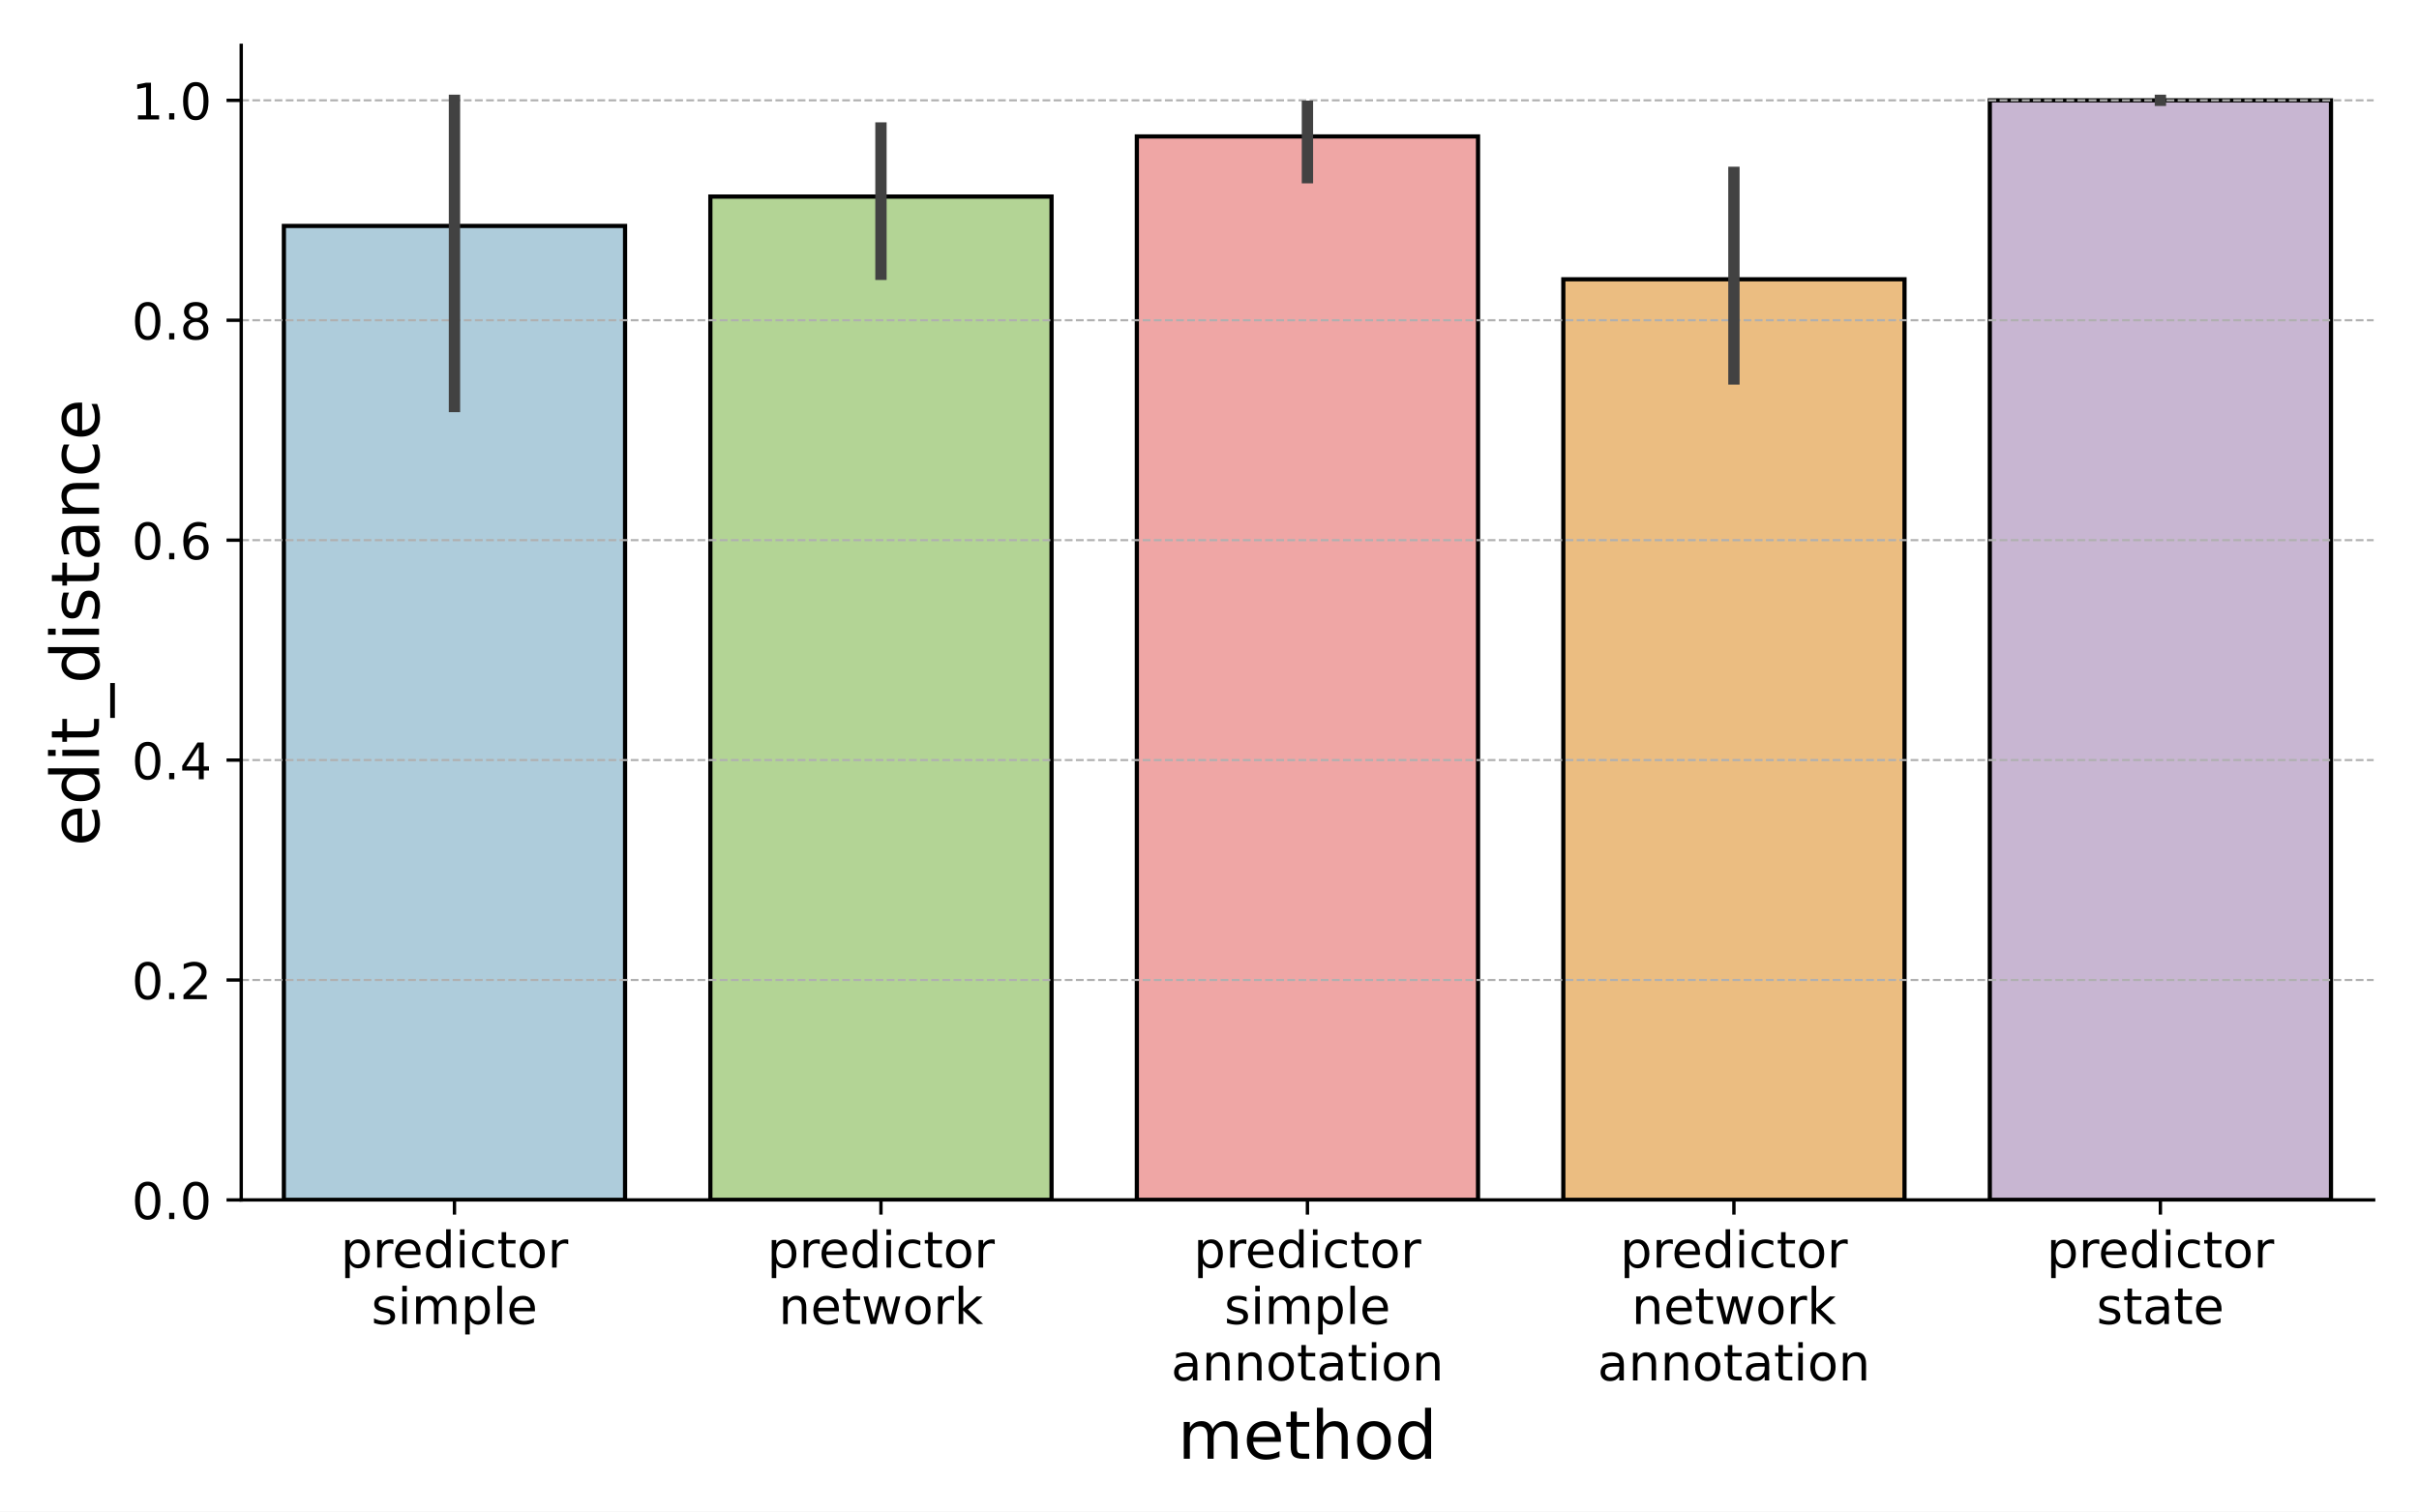
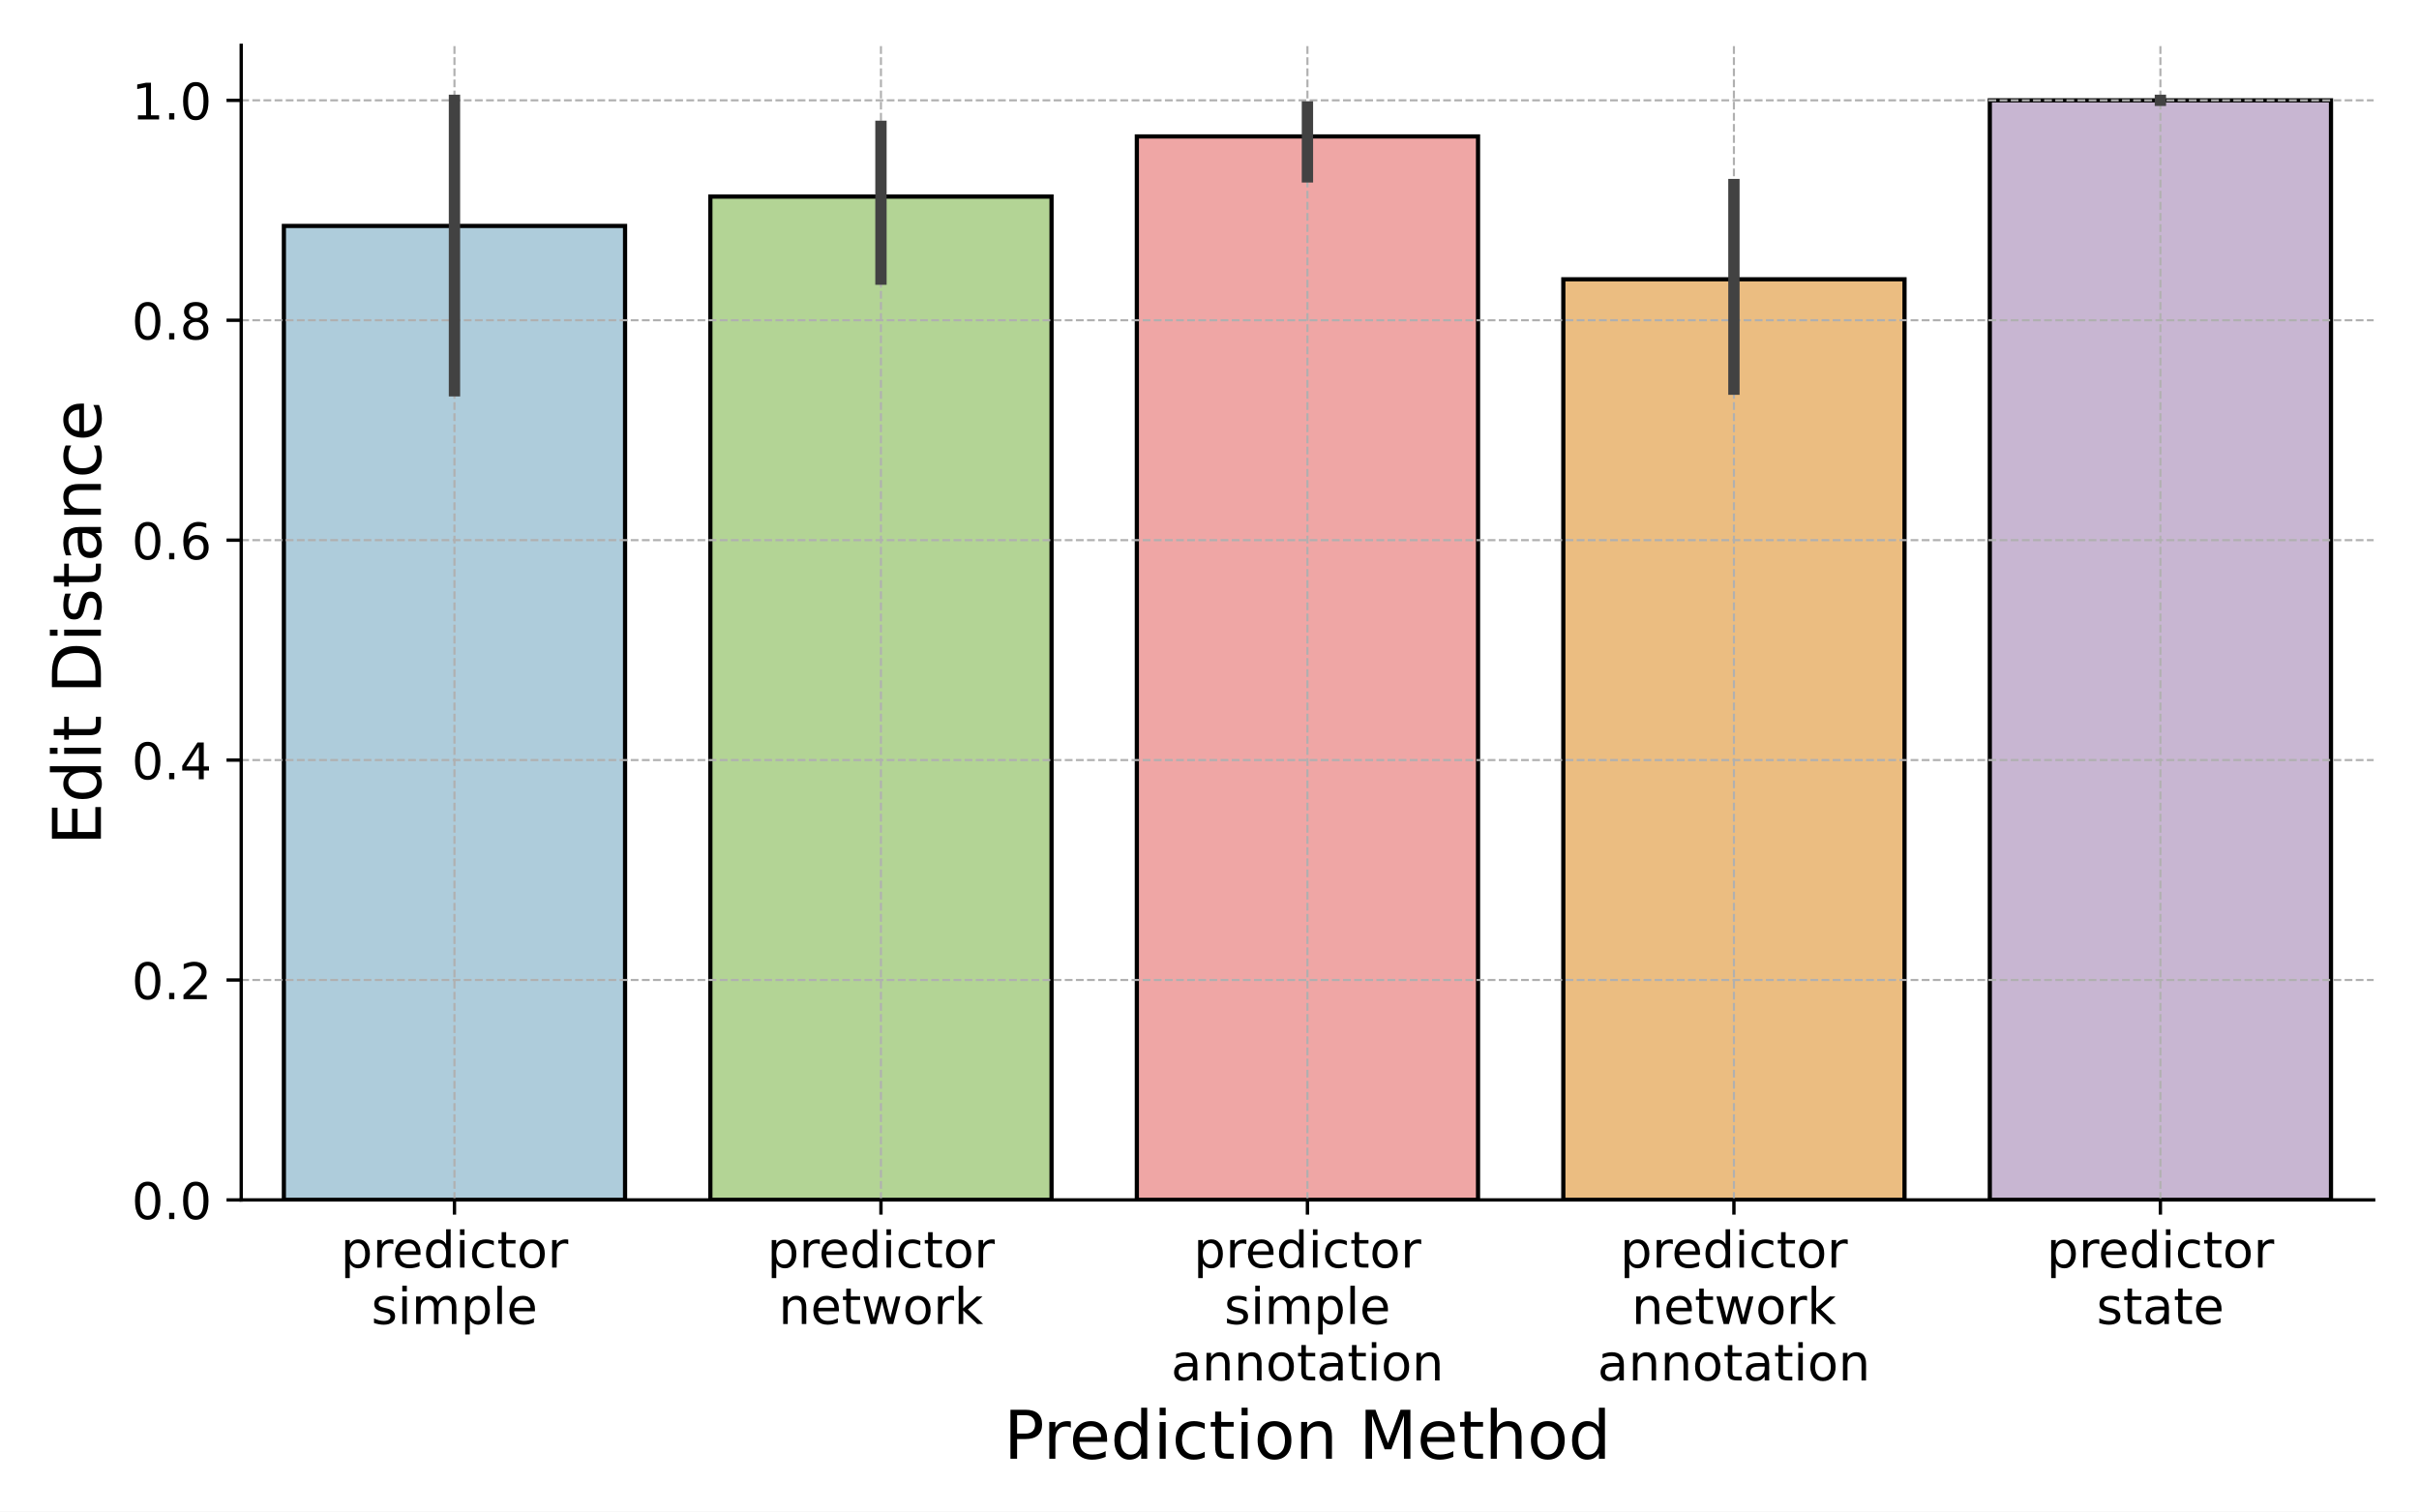
<svg xmlns="http://www.w3.org/2000/svg" xmlns:xlink="http://www.w3.org/1999/xlink" width="576pt" height="360pt" viewBox="0 0 576 360" version="1.1">
  <defs>
    <style type="text/css">*{stroke-linejoin: round; stroke-linecap: butt}</style>
  </defs>
  <g id="figure_1">
    <g id="patch_1">
      <path d="M 0 360  L 576 360  L 576 0  L 0 0  z " style="fill: #ffffff" />
    </g>
    <g id="axes_1">
      <g id="patch_2">
        <path d="M 57.44 285.784  L 565.2 285.784  L 565.2 10.8  L 57.44 10.8  z " style="fill: #ffffff" />
      </g>
      <g id="patch_3">
-         <path d="M 67.595 285.784  L 148.837 285.784  L 148.837 53.816  L 67.595 53.816  z " clip-path="url(#p2a43813692)" style="fill: #aeccdb; stroke: #000000; stroke-linejoin: miter" />
+         <path d="M 67.595 285.784  L 148.837 285.784  L 148.837 53.816  L 67.595 53.816  z " clip-path="url(#p486aa88a26)" style="fill: #aeccdb; stroke: #000000; stroke-linejoin: miter" />
      </g>
      <g id="patch_4">
-         <path d="M 169.147 285.784  L 250.389 285.784  L 250.389 46.818  L 169.147 46.818  z " clip-path="url(#p2a43813692)" style="fill: #b3d495; stroke: #000000; stroke-linejoin: miter" />
+         <path d="M 169.147 285.784  L 250.389 285.784  L 250.389 46.818  L 169.147 46.818  z " clip-path="url(#p486aa88a26)" style="fill: #b3d495; stroke: #000000; stroke-linejoin: miter" />
      </g>
      <g id="patch_5">
-         <path d="M 270.699 285.784  L 351.941 285.784  L 351.941 32.495  L 270.699 32.495  z " clip-path="url(#p2a43813692)" style="fill: #efa6a5; stroke: #000000; stroke-linejoin: miter" />
+         <path d="M 270.699 285.784  L 351.941 285.784  L 351.941 32.495  L 270.699 32.495  z " clip-path="url(#p486aa88a26)" style="fill: #efa6a5; stroke: #000000; stroke-linejoin: miter" />
      </g>
      <g id="patch_6">
-         <path d="M 372.251 285.784  L 453.493 285.784  L 453.493 66.521  L 372.251 66.521  z " clip-path="url(#p2a43813692)" style="fill: #ebbd81; stroke: #000000; stroke-linejoin: miter" />
+         <path d="M 372.251 285.784  L 453.493 285.784  L 453.493 66.521  L 372.251 66.521  z " clip-path="url(#p486aa88a26)" style="fill: #ebbd81; stroke: #000000; stroke-linejoin: miter" />
      </g>
      <g id="patch_7">
-         <path d="M 473.803 285.784  L 555.045 285.784  L 555.045 23.894  L 473.803 23.894  z " clip-path="url(#p2a43813692)" style="fill: #c8b6d2; stroke: #000000; stroke-linejoin: miter" />
+         <path d="M 473.803 285.784  L 555.045 285.784  L 555.045 23.894  L 473.803 23.894  z " clip-path="url(#p486aa88a26)" style="fill: #c8b6d2; stroke: #000000; stroke-linejoin: miter" />
      </g>
      <g id="matplotlib.axis_1">
        <g id="xtick_1">
          <g id="line2d_1">
+             <path d="M 108.216 285.784  L 108.216 10.8  " clip-path="url(#p486aa88a26)" style="fill: none; stroke-dasharray: 1.85,0.8; stroke-dashoffset: 0; stroke: #b0b0b0; stroke-width: 0.5" />
+           </g>
+           <g id="line2d_2">
            <defs>
-               <path id="m3f352ac0bf" d="M 0 0  L 0 3.5  " style="stroke: #000000; stroke-width: 0.8" />
+               <path id="m3c61db78e9" d="M 0 0  L 0 3.5  " style="stroke: #000000; stroke-width: 0.8" />
            </defs>
            <g>
-               <use xlink:href="#m3f352ac0bf" x="108.216" y="285.784" style="stroke: #000000; stroke-width: 0.8" />
+               <use xlink:href="#m3c61db78e9" x="108.216" y="285.784" style="stroke: #000000; stroke-width: 0.8" />
            </g>
          </g>
          <g id="text_1">
            <g transform="translate(81.1185 301.9021) scale(0.12 -0.12)">
              <defs>
                <path id="DejaVuSans-70" d="M 1159 525  L 1159 -1331  L 581 -1331  L 581 3500  L 1159 3500  L 1159 2969  Q 1341 3281 1617 3432  Q 1894 3584 2278 3584  Q 2916 3584 3314 3078  Q 3713 2572 3713 1747  Q 3713 922 3314 415  Q 2916 -91 2278 -91  Q 1894 -91 1617 61  Q 1341 213 1159 525  z M 3116 1747  Q 3116 2381 2855 2742  Q 2594 3103 2138 3103  Q 1681 3103 1420 2742  Q 1159 2381 1159 1747  Q 1159 1113 1420 752  Q 1681 391 2138 391  Q 2594 391 2855 752  Q 3116 1113 3116 1747  z " transform="scale(0.015625)" />
                <path id="DejaVuSans-72" d="M 2631 2963  Q 2534 3019 2420 3045  Q 2306 3072 2169 3072  Q 1681 3072 1420 2755  Q 1159 2438 1159 1844  L 1159 0  L 581 0  L 581 3500  L 1159 3500  L 1159 2956  Q 1341 3275 1631 3429  Q 1922 3584 2338 3584  Q 2397 3584 2469 3576  Q 2541 3569 2628 3553  L 2631 2963  z " transform="scale(0.015625)" />
                <path id="DejaVuSans-65" d="M 3597 1894  L 3597 1613  L 953 1613  Q 991 1019 1311 708  Q 1631 397 2203 397  Q 2534 397 2845 478  Q 3156 559 3463 722  L 3463 178  Q 3153 47 2828 -22  Q 2503 -91 2169 -91  Q 1331 -91 842 396  Q 353 884 353 1716  Q 353 2575 817 3079  Q 1281 3584 2069 3584  Q 2775 3584 3186 3129  Q 3597 2675 3597 1894  z M 3022 2063  Q 3016 2534 2758 2815  Q 2500 3097 2075 3097  Q 1594 3097 1305 2825  Q 1016 2553 972 2059  L 3022 2063  z " transform="scale(0.015625)" />
                <path id="DejaVuSans-64" d="M 2906 2969  L 2906 4863  L 3481 4863  L 3481 0  L 2906 0  L 2906 525  Q 2725 213 2448 61  Q 2172 -91 1784 -91  Q 1150 -91 751 415  Q 353 922 353 1747  Q 353 2572 751 3078  Q 1150 3584 1784 3584  Q 2172 3584 2448 3432  Q 2725 3281 2906 2969  z M 947 1747  Q 947 1113 1208 752  Q 1469 391 1925 391  Q 2381 391 2643 752  Q 2906 1113 2906 1747  Q 2906 2381 2643 2742  Q 2381 3103 1925 3103  Q 1469 3103 1208 2742  Q 947 2381 947 1747  z " transform="scale(0.015625)" />
                <path id="DejaVuSans-69" d="M 603 3500  L 1178 3500  L 1178 0  L 603 0  L 603 3500  z M 603 4863  L 1178 4863  L 1178 4134  L 603 4134  L 603 4863  z " transform="scale(0.015625)" />
                <path id="DejaVuSans-63" d="M 3122 3366  L 3122 2828  Q 2878 2963 2633 3030  Q 2388 3097 2138 3097  Q 1578 3097 1268 2742  Q 959 2388 959 1747  Q 959 1106 1268 751  Q 1578 397 2138 397  Q 2388 397 2633 464  Q 2878 531 3122 666  L 3122 134  Q 2881 22 2623 -34  Q 2366 -91 2075 -91  Q 1284 -91 818 406  Q 353 903 353 1747  Q 353 2603 823 3093  Q 1294 3584 2113 3584  Q 2378 3584 2631 3529  Q 2884 3475 3122 3366  z " transform="scale(0.015625)" />
                <path id="DejaVuSans-74" d="M 1172 4494  L 1172 3500  L 2356 3500  L 2356 3053  L 1172 3053  L 1172 1153  Q 1172 725 1289 603  Q 1406 481 1766 481  L 2356 481  L 2356 0  L 1766 0  Q 1100 0 847 248  Q 594 497 594 1153  L 594 3053  L 172 3053  L 172 3500  L 594 3500  L 594 4494  L 1172 4494  z " transform="scale(0.015625)" />
                <path id="DejaVuSans-6f" d="M 1959 3097  Q 1497 3097 1228 2736  Q 959 2375 959 1747  Q 959 1119 1226 758  Q 1494 397 1959 397  Q 2419 397 2687 759  Q 2956 1122 2956 1747  Q 2956 2369 2687 2733  Q 2419 3097 1959 3097  z M 1959 3584  Q 2709 3584 3137 3096  Q 3566 2609 3566 1747  Q 3566 888 3137 398  Q 2709 -91 1959 -91  Q 1206 -91 779 398  Q 353 888 353 1747  Q 353 2609 779 3096  Q 1206 3584 1959 3584  z " transform="scale(0.015625)" />
              </defs>
              <use xlink:href="#DejaVuSans-70" />
              <use xlink:href="#DejaVuSans-72" x="63.477" />
              <use xlink:href="#DejaVuSans-65" x="102.34" />
              <use xlink:href="#DejaVuSans-64" x="163.863" />
              <use xlink:href="#DejaVuSans-69" x="227.34" />
              <use xlink:href="#DejaVuSans-63" x="255.123" />
              <use xlink:href="#DejaVuSans-74" x="310.104" />
              <use xlink:href="#DejaVuSans-6f" x="349.312" />
              <use xlink:href="#DejaVuSans-72" x="410.494" />
            </g>
            <g transform="translate(88.41131 315.3395) scale(0.12 -0.12)">
              <defs>
                <path id="DejaVuSans-73" d="M 2834 3397  L 2834 2853  Q 2591 2978 2328 3040  Q 2066 3103 1784 3103  Q 1356 3103 1142 2972  Q 928 2841 928 2578  Q 928 2378 1081 2264  Q 1234 2150 1697 2047  L 1894 2003  Q 2506 1872 2764 1633  Q 3022 1394 3022 966  Q 3022 478 2636 193  Q 2250 -91 1575 -91  Q 1294 -91 989 -36  Q 684 19 347 128  L 347 722  Q 666 556 975 473  Q 1284 391 1588 391  Q 1994 391 2212 530  Q 2431 669 2431 922  Q 2431 1156 2273 1281  Q 2116 1406 1581 1522  L 1381 1569  Q 847 1681 609 1914  Q 372 2147 372 2553  Q 372 3047 722 3315  Q 1072 3584 1716 3584  Q 2034 3584 2315 3537  Q 2597 3491 2834 3397  z " transform="scale(0.015625)" />
                <path id="DejaVuSans-6d" d="M 3328 2828  Q 3544 3216 3844 3400  Q 4144 3584 4550 3584  Q 5097 3584 5394 3201  Q 5691 2819 5691 2113  L 5691 0  L 5113 0  L 5113 2094  Q 5113 2597 4934 2840  Q 4756 3084 4391 3084  Q 3944 3084 3684 2787  Q 3425 2491 3425 1978  L 3425 0  L 2847 0  L 2847 2094  Q 2847 2600 2669 2842  Q 2491 3084 2119 3084  Q 1678 3084 1418 2786  Q 1159 2488 1159 1978  L 1159 0  L 581 0  L 581 3500  L 1159 3500  L 1159 2956  Q 1356 3278 1631 3431  Q 1906 3584 2284 3584  Q 2666 3584 2933 3390  Q 3200 3197 3328 2828  z " transform="scale(0.015625)" />
                <path id="DejaVuSans-6c" d="M 603 4863  L 1178 4863  L 1178 0  L 603 0  L 603 4863  z " transform="scale(0.015625)" />
              </defs>
              <use xlink:href="#DejaVuSans-73" />
              <use xlink:href="#DejaVuSans-69" x="52.1" />
              <use xlink:href="#DejaVuSans-6d" x="79.883" />
              <use xlink:href="#DejaVuSans-70" x="177.295" />
              <use xlink:href="#DejaVuSans-6c" x="240.771" />
              <use xlink:href="#DejaVuSans-65" x="268.555" />
            </g>
          </g>
        </g>
        <g id="xtick_2">
-           <g id="line2d_2">
-             <g>
-               <use xlink:href="#m3f352ac0bf" x="209.768" y="285.784" style="stroke: #000000; stroke-width: 0.8" />
+           <g id="line2d_3">
+             <path d="M 209.768 285.784  L 209.768 10.8  " clip-path="url(#p486aa88a26)" style="fill: none; stroke-dasharray: 1.85,0.8; stroke-dashoffset: 0; stroke: #b0b0b0; stroke-width: 0.5" />
+           </g>
+           <g id="line2d_4">
+             <g>
+               <use xlink:href="#m3c61db78e9" x="209.768" y="285.784" style="stroke: #000000; stroke-width: 0.8" />
            </g>
          </g>
          <g id="text_2">
            <g transform="translate(182.6705 301.9021) scale(0.12 -0.12)">
              <use xlink:href="#DejaVuSans-70" />
              <use xlink:href="#DejaVuSans-72" x="63.477" />
              <use xlink:href="#DejaVuSans-65" x="102.34" />
              <use xlink:href="#DejaVuSans-64" x="163.863" />
              <use xlink:href="#DejaVuSans-69" x="227.34" />
              <use xlink:href="#DejaVuSans-63" x="255.123" />
              <use xlink:href="#DejaVuSans-74" x="310.104" />
              <use xlink:href="#DejaVuSans-6f" x="349.312" />
              <use xlink:href="#DejaVuSans-72" x="410.494" />
            </g>
            <g transform="translate(185.4024 315.3395) scale(0.12 -0.12)">
              <defs>
                <path id="DejaVuSans-6e" d="M 3513 2113  L 3513 0  L 2938 0  L 2938 2094  Q 2938 2591 2744 2837  Q 2550 3084 2163 3084  Q 1697 3084 1428 2787  Q 1159 2491 1159 1978  L 1159 0  L 581 0  L 581 3500  L 1159 3500  L 1159 2956  Q 1366 3272 1645 3428  Q 1925 3584 2291 3584  Q 2894 3584 3203 3211  Q 3513 2838 3513 2113  z " transform="scale(0.015625)" />
                <path id="DejaVuSans-77" d="M 269 3500  L 844 3500  L 1563 769  L 2278 3500  L 2956 3500  L 3675 769  L 4391 3500  L 4966 3500  L 4050 0  L 3372 0  L 2619 2869  L 1863 0  L 1184 0  L 269 3500  z " transform="scale(0.015625)" />
                <path id="DejaVuSans-6b" d="M 581 4863  L 1159 4863  L 1159 1991  L 2875 3500  L 3609 3500  L 1753 1863  L 3688 0  L 2938 0  L 1159 1709  L 1159 0  L 581 0  L 581 4863  z " transform="scale(0.015625)" />
              </defs>
              <use xlink:href="#DejaVuSans-6e" />
              <use xlink:href="#DejaVuSans-65" x="63.379" />
              <use xlink:href="#DejaVuSans-74" x="124.902" />
              <use xlink:href="#DejaVuSans-77" x="164.111" />
              <use xlink:href="#DejaVuSans-6f" x="245.898" />
              <use xlink:href="#DejaVuSans-72" x="307.08" />
              <use xlink:href="#DejaVuSans-6b" x="348.193" />
            </g>
          </g>
        </g>
        <g id="xtick_3">
-           <g id="line2d_3">
-             <g>
-               <use xlink:href="#m3f352ac0bf" x="311.32" y="285.784" style="stroke: #000000; stroke-width: 0.8" />
+           <g id="line2d_5">
+             <path d="M 311.32 285.784  L 311.32 10.8  " clip-path="url(#p486aa88a26)" style="fill: none; stroke-dasharray: 1.85,0.8; stroke-dashoffset: 0; stroke: #b0b0b0; stroke-width: 0.5" />
+           </g>
+           <g id="line2d_6">
+             <g>
+               <use xlink:href="#m3c61db78e9" x="311.32" y="285.784" style="stroke: #000000; stroke-width: 0.8" />
            </g>
          </g>
          <g id="text_3">
            <g transform="translate(284.2225 301.9021) scale(0.12 -0.12)">
              <use xlink:href="#DejaVuSans-70" />
              <use xlink:href="#DejaVuSans-72" x="63.477" />
              <use xlink:href="#DejaVuSans-65" x="102.34" />
              <use xlink:href="#DejaVuSans-64" x="163.863" />
              <use xlink:href="#DejaVuSans-69" x="227.34" />
              <use xlink:href="#DejaVuSans-63" x="255.123" />
              <use xlink:href="#DejaVuSans-74" x="310.104" />
              <use xlink:href="#DejaVuSans-6f" x="349.312" />
              <use xlink:href="#DejaVuSans-72" x="410.494" />
            </g>
            <g transform="translate(291.5153 315.3395) scale(0.12 -0.12)">
              <use xlink:href="#DejaVuSans-73" />
              <use xlink:href="#DejaVuSans-69" x="52.1" />
              <use xlink:href="#DejaVuSans-6d" x="79.883" />
              <use xlink:href="#DejaVuSans-70" x="177.295" />
              <use xlink:href="#DejaVuSans-6c" x="240.771" />
              <use xlink:href="#DejaVuSans-65" x="268.555" />
            </g>
            <g transform="translate(278.845 328.7769) scale(0.12 -0.12)">
              <defs>
                <path id="DejaVuSans-61" d="M 2194 1759  Q 1497 1759 1228 1600  Q 959 1441 959 1056  Q 959 750 1161 570  Q 1363 391 1709 391  Q 2188 391 2477 730  Q 2766 1069 2766 1631  L 2766 1759  L 2194 1759  z M 3341 1997  L 3341 0  L 2766 0  L 2766 531  Q 2569 213 2275 61  Q 1981 -91 1556 -91  Q 1019 -91 701 211  Q 384 513 384 1019  Q 384 1609 779 1909  Q 1175 2209 1959 2209  L 2766 2209  L 2766 2266  Q 2766 2663 2505 2880  Q 2244 3097 1772 3097  Q 1472 3097 1187 3025  Q 903 2953 641 2809  L 641 3341  Q 956 3463 1253 3523  Q 1550 3584 1831 3584  Q 2591 3584 2966 3190  Q 3341 2797 3341 1997  z " transform="scale(0.015625)" />
              </defs>
              <use xlink:href="#DejaVuSans-61" />
              <use xlink:href="#DejaVuSans-6e" x="61.279" />
              <use xlink:href="#DejaVuSans-6e" x="124.658" />
              <use xlink:href="#DejaVuSans-6f" x="188.037" />
              <use xlink:href="#DejaVuSans-74" x="249.219" />
              <use xlink:href="#DejaVuSans-61" x="288.428" />
              <use xlink:href="#DejaVuSans-74" x="349.707" />
              <use xlink:href="#DejaVuSans-69" x="388.916" />
              <use xlink:href="#DejaVuSans-6f" x="416.699" />
              <use xlink:href="#DejaVuSans-6e" x="477.881" />
            </g>
          </g>
        </g>
        <g id="xtick_4">
-           <g id="line2d_4">
-             <g>
-               <use xlink:href="#m3f352ac0bf" x="412.872" y="285.784" style="stroke: #000000; stroke-width: 0.8" />
+           <g id="line2d_7">
+             <path d="M 412.872 285.784  L 412.872 10.8  " clip-path="url(#p486aa88a26)" style="fill: none; stroke-dasharray: 1.85,0.8; stroke-dashoffset: 0; stroke: #b0b0b0; stroke-width: 0.5" />
+           </g>
+           <g id="line2d_8">
+             <g>
+               <use xlink:href="#m3c61db78e9" x="412.872" y="285.784" style="stroke: #000000; stroke-width: 0.8" />
            </g>
          </g>
          <g id="text_4">
            <g transform="translate(385.7745 301.9021) scale(0.12 -0.12)">
              <use xlink:href="#DejaVuSans-70" />
              <use xlink:href="#DejaVuSans-72" x="63.477" />
              <use xlink:href="#DejaVuSans-65" x="102.34" />
              <use xlink:href="#DejaVuSans-64" x="163.863" />
              <use xlink:href="#DejaVuSans-69" x="227.34" />
              <use xlink:href="#DejaVuSans-63" x="255.123" />
              <use xlink:href="#DejaVuSans-74" x="310.104" />
              <use xlink:href="#DejaVuSans-6f" x="349.312" />
              <use xlink:href="#DejaVuSans-72" x="410.494" />
            </g>
            <g transform="translate(388.5064 315.3395) scale(0.12 -0.12)">
              <use xlink:href="#DejaVuSans-6e" />
              <use xlink:href="#DejaVuSans-65" x="63.379" />
              <use xlink:href="#DejaVuSans-74" x="124.902" />
              <use xlink:href="#DejaVuSans-77" x="164.111" />
              <use xlink:href="#DejaVuSans-6f" x="245.898" />
              <use xlink:href="#DejaVuSans-72" x="307.08" />
              <use xlink:href="#DejaVuSans-6b" x="348.193" />
            </g>
            <g transform="translate(380.397 328.7769) scale(0.12 -0.12)">
              <use xlink:href="#DejaVuSans-61" />
              <use xlink:href="#DejaVuSans-6e" x="61.279" />
              <use xlink:href="#DejaVuSans-6e" x="124.658" />
              <use xlink:href="#DejaVuSans-6f" x="188.037" />
              <use xlink:href="#DejaVuSans-74" x="249.219" />
              <use xlink:href="#DejaVuSans-61" x="288.428" />
              <use xlink:href="#DejaVuSans-74" x="349.707" />
              <use xlink:href="#DejaVuSans-69" x="388.916" />
              <use xlink:href="#DejaVuSans-6f" x="416.699" />
              <use xlink:href="#DejaVuSans-6e" x="477.881" />
            </g>
          </g>
        </g>
        <g id="xtick_5">
-           <g id="line2d_5">
-             <g>
-               <use xlink:href="#m3f352ac0bf" x="514.424" y="285.784" style="stroke: #000000; stroke-width: 0.8" />
+           <g id="line2d_9">
+             <path d="M 514.424 285.784  L 514.424 10.8  " clip-path="url(#p486aa88a26)" style="fill: none; stroke-dasharray: 1.85,0.8; stroke-dashoffset: 0; stroke: #b0b0b0; stroke-width: 0.5" />
+           </g>
+           <g id="line2d_10">
+             <g>
+               <use xlink:href="#m3c61db78e9" x="514.424" y="285.784" style="stroke: #000000; stroke-width: 0.8" />
            </g>
          </g>
          <g id="text_5">
            <g transform="translate(487.3265 301.9021) scale(0.12 -0.12)">
              <use xlink:href="#DejaVuSans-70" />
              <use xlink:href="#DejaVuSans-72" x="63.477" />
              <use xlink:href="#DejaVuSans-65" x="102.34" />
              <use xlink:href="#DejaVuSans-64" x="163.863" />
              <use xlink:href="#DejaVuSans-69" x="227.34" />
              <use xlink:href="#DejaVuSans-63" x="255.123" />
              <use xlink:href="#DejaVuSans-74" x="310.104" />
              <use xlink:href="#DejaVuSans-6f" x="349.312" />
              <use xlink:href="#DejaVuSans-72" x="410.494" />
            </g>
            <g transform="translate(499.2253 315.3395) scale(0.12 -0.12)">
              <use xlink:href="#DejaVuSans-73" />
              <use xlink:href="#DejaVuSans-74" x="52.1" />
              <use xlink:href="#DejaVuSans-61" x="91.309" />
              <use xlink:href="#DejaVuSans-74" x="152.588" />
              <use xlink:href="#DejaVuSans-65" x="191.797" />
            </g>
          </g>
        </g>
        <g id="text_6">
-           <g transform="translate(280.425 347.43) scale(0.16 -0.16)">
+           <g transform="translate(239.0337 347.43) scale(0.16 -0.16)">
            <defs>
+               <path id="DejaVuSans-50" d="M 1259 4147  L 1259 2394  L 2053 2394  Q 2494 2394 2734 2622  Q 2975 2850 2975 3272  Q 2975 3691 2734 3919  Q 2494 4147 2053 4147  L 1259 4147  z M 628 4666  L 2053 4666  Q 2838 4666 3239 4311  Q 3641 3956 3641 3272  Q 3641 2581 3239 2228  Q 2838 1875 2053 1875  L 1259 1875  L 1259 0  L 628 0  L 628 4666  z " transform="scale(0.015625)" />
+               <path id="DejaVuSans-20" transform="scale(0.015625)" />
+               <path id="DejaVuSans-4d" d="M 628 4666  L 1569 4666  L 2759 1491  L 3956 4666  L 4897 4666  L 4897 0  L 4281 0  L 4281 4097  L 3078 897  L 2444 897  L 1241 4097  L 1241 0  L 628 0  L 628 4666  z " transform="scale(0.015625)" />
              <path id="DejaVuSans-68" d="M 3513 2113  L 3513 0  L 2938 0  L 2938 2094  Q 2938 2591 2744 2837  Q 2550 3084 2163 3084  Q 1697 3084 1428 2787  Q 1159 2491 1159 1978  L 1159 0  L 581 0  L 581 4863  L 1159 4863  L 1159 2956  Q 1366 3272 1645 3428  Q 1925 3584 2291 3584  Q 2894 3584 3203 3211  Q 3513 2838 3513 2113  z " transform="scale(0.015625)" />
            </defs>
-             <use xlink:href="#DejaVuSans-6d" />
-             <use xlink:href="#DejaVuSans-65" x="97.412" />
-             <use xlink:href="#DejaVuSans-74" x="158.936" />
-             <use xlink:href="#DejaVuSans-68" x="198.145" />
-             <use xlink:href="#DejaVuSans-6f" x="261.523" />
-             <use xlink:href="#DejaVuSans-64" x="322.705" />
+             <use xlink:href="#DejaVuSans-50" />
+             <use xlink:href="#DejaVuSans-72" x="58.553" />
+             <use xlink:href="#DejaVuSans-65" x="97.416" />
+             <use xlink:href="#DejaVuSans-64" x="158.939" />
+             <use xlink:href="#DejaVuSans-69" x="222.416" />
+             <use xlink:href="#DejaVuSans-63" x="250.199" />
+             <use xlink:href="#DejaVuSans-74" x="305.18" />
+             <use xlink:href="#DejaVuSans-69" x="344.389" />
+             <use xlink:href="#DejaVuSans-6f" x="372.172" />
+             <use xlink:href="#DejaVuSans-6e" x="433.354" />
+             <use xlink:href="#DejaVuSans-20" x="496.732" />
+             <use xlink:href="#DejaVuSans-4d" x="528.52" />
+             <use xlink:href="#DejaVuSans-65" x="614.799" />
+             <use xlink:href="#DejaVuSans-74" x="676.322" />
+             <use xlink:href="#DejaVuSans-68" x="715.531" />
+             <use xlink:href="#DejaVuSans-6f" x="778.91" />
+             <use xlink:href="#DejaVuSans-64" x="840.092" />
          </g>
        </g>
      </g>
      <g id="matplotlib.axis_2">
        <g id="ytick_1">
-           <g id="line2d_6">
-             <path d="M 57.44 285.784  L 565.2 285.784  " clip-path="url(#p2a43813692)" style="fill: none; stroke-dasharray: 1.85,0.8; stroke-dashoffset: 0; stroke: #b0b0b0; stroke-width: 0.5" />
-           </g>
-           <g id="line2d_7">
+           <g id="line2d_11">
+             <path d="M 57.44 285.784  L 565.2 285.784  " clip-path="url(#p486aa88a26)" style="fill: none; stroke-dasharray: 1.85,0.8; stroke-dashoffset: 0; stroke: #b0b0b0; stroke-width: 0.5" />
+           </g>
+           <g id="line2d_12">
            <defs>
-               <path id="mc71a7e5c85" d="M 0 0  L -3.5 0  " style="stroke: #000000; stroke-width: 0.8" />
+               <path id="mbaa40372a6" d="M 0 0  L -3.5 0  " style="stroke: #000000; stroke-width: 0.8" />
            </defs>
            <g>
-               <use xlink:href="#mc71a7e5c85" x="57.44" y="285.784" style="stroke: #000000; stroke-width: 0.8" />
+               <use xlink:href="#mbaa40372a6" x="57.44" y="285.784" style="stroke: #000000; stroke-width: 0.8" />
            </g>
          </g>
          <g id="text_7">
            <g transform="translate(31.35625 290.3431) scale(0.12 -0.12)">
              <defs>
                <path id="DejaVuSans-30" d="M 2034 4250  Q 1547 4250 1301 3770  Q 1056 3291 1056 2328  Q 1056 1369 1301 889  Q 1547 409 2034 409  Q 2525 409 2770 889  Q 3016 1369 3016 2328  Q 3016 3291 2770 3770  Q 2525 4250 2034 4250  z M 2034 4750  Q 2819 4750 3233 4129  Q 3647 3509 3647 2328  Q 3647 1150 3233 529  Q 2819 -91 2034 -91  Q 1250 -91 836 529  Q 422 1150 422 2328  Q 422 3509 836 4129  Q 1250 4750 2034 4750  z " transform="scale(0.015625)" />
                <path id="DejaVuSans-2e" d="M 684 794  L 1344 794  L 1344 0  L 684 0  L 684 794  z " transform="scale(0.015625)" />
              </defs>
              <use xlink:href="#DejaVuSans-30" />
              <use xlink:href="#DejaVuSans-2e" x="63.623" />
              <use xlink:href="#DejaVuSans-30" x="95.41" />
            </g>
          </g>
        </g>
        <g id="ytick_2">
-           <g id="line2d_8">
-             <path d="M 57.44 233.406  L 565.2 233.406  " clip-path="url(#p2a43813692)" style="fill: none; stroke-dasharray: 1.85,0.8; stroke-dashoffset: 0; stroke: #b0b0b0; stroke-width: 0.5" />
-           </g>
-           <g id="line2d_9">
-             <g>
-               <use xlink:href="#mc71a7e5c85" x="57.44" y="233.406" style="stroke: #000000; stroke-width: 0.8" />
+           <g id="line2d_13">
+             <path d="M 57.44 233.406  L 565.2 233.406  " clip-path="url(#p486aa88a26)" style="fill: none; stroke-dasharray: 1.85,0.8; stroke-dashoffset: 0; stroke: #b0b0b0; stroke-width: 0.5" />
+           </g>
+           <g id="line2d_14">
+             <g>
+               <use xlink:href="#mbaa40372a6" x="57.44" y="233.406" style="stroke: #000000; stroke-width: 0.8" />
            </g>
          </g>
          <g id="text_8">
            <g transform="translate(31.35625 237.9652) scale(0.12 -0.12)">
              <defs>
                <path id="DejaVuSans-32" d="M 1228 531  L 3431 531  L 3431 0  L 469 0  L 469 531  Q 828 903 1448 1529  Q 2069 2156 2228 2338  Q 2531 2678 2651 2914  Q 2772 3150 2772 3378  Q 2772 3750 2511 3984  Q 2250 4219 1831 4219  Q 1534 4219 1204 4116  Q 875 4013 500 3803  L 500 4441  Q 881 4594 1212 4672  Q 1544 4750 1819 4750  Q 2544 4750 2975 4387  Q 3406 4025 3406 3419  Q 3406 3131 3298 2873  Q 3191 2616 2906 2266  Q 2828 2175 2409 1742  Q 1991 1309 1228 531  z " transform="scale(0.015625)" />
              </defs>
              <use xlink:href="#DejaVuSans-30" />
              <use xlink:href="#DejaVuSans-2e" x="63.623" />
              <use xlink:href="#DejaVuSans-32" x="95.41" />
            </g>
          </g>
        </g>
        <g id="ytick_3">
-           <g id="line2d_10">
-             <path d="M 57.44 181.028  L 565.2 181.028  " clip-path="url(#p2a43813692)" style="fill: none; stroke-dasharray: 1.85,0.8; stroke-dashoffset: 0; stroke: #b0b0b0; stroke-width: 0.5" />
-           </g>
-           <g id="line2d_11">
-             <g>
-               <use xlink:href="#mc71a7e5c85" x="57.44" y="181.028" style="stroke: #000000; stroke-width: 0.8" />
+           <g id="line2d_15">
+             <path d="M 57.44 181.028  L 565.2 181.028  " clip-path="url(#p486aa88a26)" style="fill: none; stroke-dasharray: 1.85,0.8; stroke-dashoffset: 0; stroke: #b0b0b0; stroke-width: 0.5" />
+           </g>
+           <g id="line2d_16">
+             <g>
+               <use xlink:href="#mbaa40372a6" x="57.44" y="181.028" style="stroke: #000000; stroke-width: 0.8" />
            </g>
          </g>
          <g id="text_9">
            <g transform="translate(31.35625 185.5873) scale(0.12 -0.12)">
              <defs>
                <path id="DejaVuSans-34" d="M 2419 4116  L 825 1625  L 2419 1625  L 2419 4116  z M 2253 4666  L 3047 4666  L 3047 1625  L 3713 1625  L 3713 1100  L 3047 1100  L 3047 0  L 2419 0  L 2419 1100  L 313 1100  L 313 1709  L 2253 4666  z " transform="scale(0.015625)" />
              </defs>
              <use xlink:href="#DejaVuSans-30" />
              <use xlink:href="#DejaVuSans-2e" x="63.623" />
              <use xlink:href="#DejaVuSans-34" x="95.41" />
            </g>
          </g>
        </g>
        <g id="ytick_4">
-           <g id="line2d_12">
-             <path d="M 57.44 128.65  L 565.2 128.65  " clip-path="url(#p2a43813692)" style="fill: none; stroke-dasharray: 1.85,0.8; stroke-dashoffset: 0; stroke: #b0b0b0; stroke-width: 0.5" />
-           </g>
-           <g id="line2d_13">
-             <g>
-               <use xlink:href="#mc71a7e5c85" x="57.44" y="128.65" style="stroke: #000000; stroke-width: 0.8" />
+           <g id="line2d_17">
+             <path d="M 57.44 128.65  L 565.2 128.65  " clip-path="url(#p486aa88a26)" style="fill: none; stroke-dasharray: 1.85,0.8; stroke-dashoffset: 0; stroke: #b0b0b0; stroke-width: 0.5" />
+           </g>
+           <g id="line2d_18">
+             <g>
+               <use xlink:href="#mbaa40372a6" x="57.44" y="128.65" style="stroke: #000000; stroke-width: 0.8" />
            </g>
          </g>
          <g id="text_10">
            <g transform="translate(31.35625 133.2093) scale(0.12 -0.12)">
              <defs>
                <path id="DejaVuSans-36" d="M 2113 2584  Q 1688 2584 1439 2293  Q 1191 2003 1191 1497  Q 1191 994 1439 701  Q 1688 409 2113 409  Q 2538 409 2786 701  Q 3034 994 3034 1497  Q 3034 2003 2786 2293  Q 2538 2584 2113 2584  z M 3366 4563  L 3366 3988  Q 3128 4100 2886 4159  Q 2644 4219 2406 4219  Q 1781 4219 1451 3797  Q 1122 3375 1075 2522  Q 1259 2794 1537 2939  Q 1816 3084 2150 3084  Q 2853 3084 3261 2657  Q 3669 2231 3669 1497  Q 3669 778 3244 343  Q 2819 -91 2113 -91  Q 1303 -91 875 529  Q 447 1150 447 2328  Q 447 3434 972 4092  Q 1497 4750 2381 4750  Q 2619 4750 2861 4703  Q 3103 4656 3366 4563  z " transform="scale(0.015625)" />
              </defs>
              <use xlink:href="#DejaVuSans-30" />
              <use xlink:href="#DejaVuSans-2e" x="63.623" />
              <use xlink:href="#DejaVuSans-36" x="95.41" />
            </g>
          </g>
        </g>
        <g id="ytick_5">
-           <g id="line2d_14">
-             <path d="M 57.44 76.272  L 565.2 76.272  " clip-path="url(#p2a43813692)" style="fill: none; stroke-dasharray: 1.85,0.8; stroke-dashoffset: 0; stroke: #b0b0b0; stroke-width: 0.5" />
-           </g>
-           <g id="line2d_15">
-             <g>
-               <use xlink:href="#mc71a7e5c85" x="57.44" y="76.272" style="stroke: #000000; stroke-width: 0.8" />
+           <g id="line2d_19">
+             <path d="M 57.44 76.272  L 565.2 76.272  " clip-path="url(#p486aa88a26)" style="fill: none; stroke-dasharray: 1.85,0.8; stroke-dashoffset: 0; stroke: #b0b0b0; stroke-width: 0.5" />
+           </g>
+           <g id="line2d_20">
+             <g>
+               <use xlink:href="#mbaa40372a6" x="57.44" y="76.272" style="stroke: #000000; stroke-width: 0.8" />
            </g>
          </g>
          <g id="text_11">
            <g transform="translate(31.35625 80.83144) scale(0.12 -0.12)">
              <defs>
                <path id="DejaVuSans-38" d="M 2034 2216  Q 1584 2216 1326 1975  Q 1069 1734 1069 1313  Q 1069 891 1326 650  Q 1584 409 2034 409  Q 2484 409 2743 651  Q 3003 894 3003 1313  Q 3003 1734 2745 1975  Q 2488 2216 2034 2216  z M 1403 2484  Q 997 2584 770 2862  Q 544 3141 544 3541  Q 544 4100 942 4425  Q 1341 4750 2034 4750  Q 2731 4750 3128 4425  Q 3525 4100 3525 3541  Q 3525 3141 3298 2862  Q 3072 2584 2669 2484  Q 3125 2378 3379 2068  Q 3634 1759 3634 1313  Q 3634 634 3220 271  Q 2806 -91 2034 -91  Q 1263 -91 848 271  Q 434 634 434 1313  Q 434 1759 690 2068  Q 947 2378 1403 2484  z M 1172 3481  Q 1172 3119 1398 2916  Q 1625 2713 2034 2713  Q 2441 2713 2670 2916  Q 2900 3119 2900 3481  Q 2900 3844 2670 4047  Q 2441 4250 2034 4250  Q 1625 4250 1398 4047  Q 1172 3844 1172 3481  z " transform="scale(0.015625)" />
              </defs>
              <use xlink:href="#DejaVuSans-30" />
              <use xlink:href="#DejaVuSans-2e" x="63.623" />
              <use xlink:href="#DejaVuSans-38" x="95.41" />
            </g>
          </g>
        </g>
        <g id="ytick_6">
-           <g id="line2d_16">
-             <path d="M 57.44 23.894  L 565.2 23.894  " clip-path="url(#p2a43813692)" style="fill: none; stroke-dasharray: 1.85,0.8; stroke-dashoffset: 0; stroke: #b0b0b0; stroke-width: 0.5" />
-           </g>
-           <g id="line2d_17">
-             <g>
-               <use xlink:href="#mc71a7e5c85" x="57.44" y="23.894" style="stroke: #000000; stroke-width: 0.8" />
+           <g id="line2d_21">
+             <path d="M 57.44 23.894  L 565.2 23.894  " clip-path="url(#p486aa88a26)" style="fill: none; stroke-dasharray: 1.85,0.8; stroke-dashoffset: 0; stroke: #b0b0b0; stroke-width: 0.5" />
+           </g>
+           <g id="line2d_22">
+             <g>
+               <use xlink:href="#mbaa40372a6" x="57.44" y="23.894" style="stroke: #000000; stroke-width: 0.8" />
            </g>
          </g>
          <g id="text_12">
            <g transform="translate(31.35625 28.45354) scale(0.12 -0.12)">
              <defs>
                <path id="DejaVuSans-31" d="M 794 531  L 1825 531  L 1825 4091  L 703 3866  L 703 4441  L 1819 4666  L 2450 4666  L 2450 531  L 3481 531  L 3481 0  L 794 0  L 794 531  z " transform="scale(0.015625)" />
              </defs>
              <use xlink:href="#DejaVuSans-31" />
              <use xlink:href="#DejaVuSans-2e" x="63.623" />
              <use xlink:href="#DejaVuSans-30" x="95.41" />
            </g>
          </g>
        </g>
        <g id="text_13">
-           <g transform="translate(23.58375 201.5507) rotate(-90) scale(0.16 -0.16)">
+           <g transform="translate(24.02875 201.307) rotate(-90) scale(0.16 -0.16)">
            <defs>
-               <path id="DejaVuSans-5f" d="M 3263 -1063  L 3263 -1509  L -63 -1509  L -63 -1063  L 3263 -1063  z " transform="scale(0.015625)" />
+               <path id="DejaVuSans-45" d="M 628 4666  L 3578 4666  L 3578 4134  L 1259 4134  L 1259 2753  L 3481 2753  L 3481 2222  L 1259 2222  L 1259 531  L 3634 531  L 3634 0  L 628 0  L 628 4666  z " transform="scale(0.015625)" />
+               <path id="DejaVuSans-44" d="M 1259 4147  L 1259 519  L 2022 519  Q 2988 519 3436 956  Q 3884 1394 3884 2338  Q 3884 3275 3436 3711  Q 2988 4147 2022 4147  L 1259 4147  z M 628 4666  L 1925 4666  Q 3281 4666 3915 4102  Q 4550 3538 4550 2338  Q 4550 1131 3912 565  Q 3275 0 1925 0  L 628 0  L 628 4666  z " transform="scale(0.015625)" />
            </defs>
-             <use xlink:href="#DejaVuSans-65" />
-             <use xlink:href="#DejaVuSans-64" x="61.523" />
-             <use xlink:href="#DejaVuSans-69" x="125" />
-             <use xlink:href="#DejaVuSans-74" x="152.783" />
-             <use xlink:href="#DejaVuSans-5f" x="191.992" />
-             <use xlink:href="#DejaVuSans-64" x="241.992" />
-             <use xlink:href="#DejaVuSans-69" x="305.469" />
-             <use xlink:href="#DejaVuSans-73" x="333.252" />
-             <use xlink:href="#DejaVuSans-74" x="385.352" />
-             <use xlink:href="#DejaVuSans-61" x="424.561" />
-             <use xlink:href="#DejaVuSans-6e" x="485.84" />
-             <use xlink:href="#DejaVuSans-63" x="549.219" />
-             <use xlink:href="#DejaVuSans-65" x="604.199" />
-           </g>
-         </g>
-       </g>
-       <g id="line2d_18">
-         <path d="M 108.216 96.823  L 108.216 23.894  " clip-path="url(#p2a43813692)" style="fill: none; stroke: #424242; stroke-width: 2.7; stroke-linecap: square" />
-       </g>
-       <g id="line2d_19">
-         <path d="M 209.768 65.324  L 209.768 30.488  " clip-path="url(#p2a43813692)" style="fill: none; stroke: #424242; stroke-width: 2.7; stroke-linecap: square" />
-       </g>
-       <g id="line2d_20">
-         <path d="M 311.32 42.318  L 311.32 25.309  " clip-path="url(#p2a43813692)" style="fill: none; stroke: #424242; stroke-width: 2.7; stroke-linecap: square" />
-       </g>
-       <g id="line2d_21">
-         <path d="M 412.872 90.261  L 412.872 41.05  " clip-path="url(#p2a43813692)" style="fill: none; stroke: #424242; stroke-width: 2.7; stroke-linecap: square" />
-       </g>
-       <g id="line2d_22">
-         <path d="M 514.424 23.894  L 514.424 23.894  " clip-path="url(#p2a43813692)" style="fill: none; stroke: #424242; stroke-width: 2.7; stroke-linecap: square" />
+             <use xlink:href="#DejaVuSans-45" />
+             <use xlink:href="#DejaVuSans-64" x="63.184" />
+             <use xlink:href="#DejaVuSans-69" x="126.66" />
+             <use xlink:href="#DejaVuSans-74" x="154.443" />
+             <use xlink:href="#DejaVuSans-20" x="193.652" />
+             <use xlink:href="#DejaVuSans-44" x="225.439" />
+             <use xlink:href="#DejaVuSans-69" x="302.441" />
+             <use xlink:href="#DejaVuSans-73" x="330.225" />
+             <use xlink:href="#DejaVuSans-74" x="382.324" />
+             <use xlink:href="#DejaVuSans-61" x="421.533" />
+             <use xlink:href="#DejaVuSans-6e" x="482.812" />
+             <use xlink:href="#DejaVuSans-63" x="546.191" />
+             <use xlink:href="#DejaVuSans-65" x="601.172" />
+           </g>
+         </g>
+       </g>
+       <g id="line2d_23">
+         <path d="M 108.216 93.073  L 108.216 23.894  " clip-path="url(#p486aa88a26)" style="fill: none; stroke: #424242; stroke-width: 2.7; stroke-linecap: square" />
+       </g>
+       <g id="line2d_24">
+         <path d="M 209.768 66.481  L 209.768 30.087  " clip-path="url(#p486aa88a26)" style="fill: none; stroke: #424242; stroke-width: 2.7; stroke-linecap: square" />
+       </g>
+       <g id="line2d_25">
+         <path d="M 311.32 42.116  L 311.32 25.461  " clip-path="url(#p486aa88a26)" style="fill: none; stroke: #424242; stroke-width: 2.7; stroke-linecap: square" />
+       </g>
+       <g id="line2d_26">
+         <path d="M 412.872 92.681  L 412.872 43.955  " clip-path="url(#p486aa88a26)" style="fill: none; stroke: #424242; stroke-width: 2.7; stroke-linecap: square" />
+       </g>
+       <g id="line2d_27">
+         <path d="M 514.424 23.894  L 514.424 23.894  " clip-path="url(#p486aa88a26)" style="fill: none; stroke: #424242; stroke-width: 2.7; stroke-linecap: square" />
      </g>
      <g id="patch_8">
        <path d="M 57.44 285.784  L 57.44 10.8  " style="fill: none; stroke: #000000; stroke-width: 0.8; stroke-linejoin: miter; stroke-linecap: square" />
      </g>
      <g id="patch_9">
        <path d="M 57.44 285.784  L 565.2 285.784  " style="fill: none; stroke: #000000; stroke-width: 0.8; stroke-linejoin: miter; stroke-linecap: square" />
      </g>
    </g>
  </g>
  <defs>
-     <clipPath id="p2a43813692">
+     <clipPath id="p486aa88a26">
      <rect x="57.44" y="10.8" width="507.76" height="274.984" />
    </clipPath>
  </defs>
</svg>
